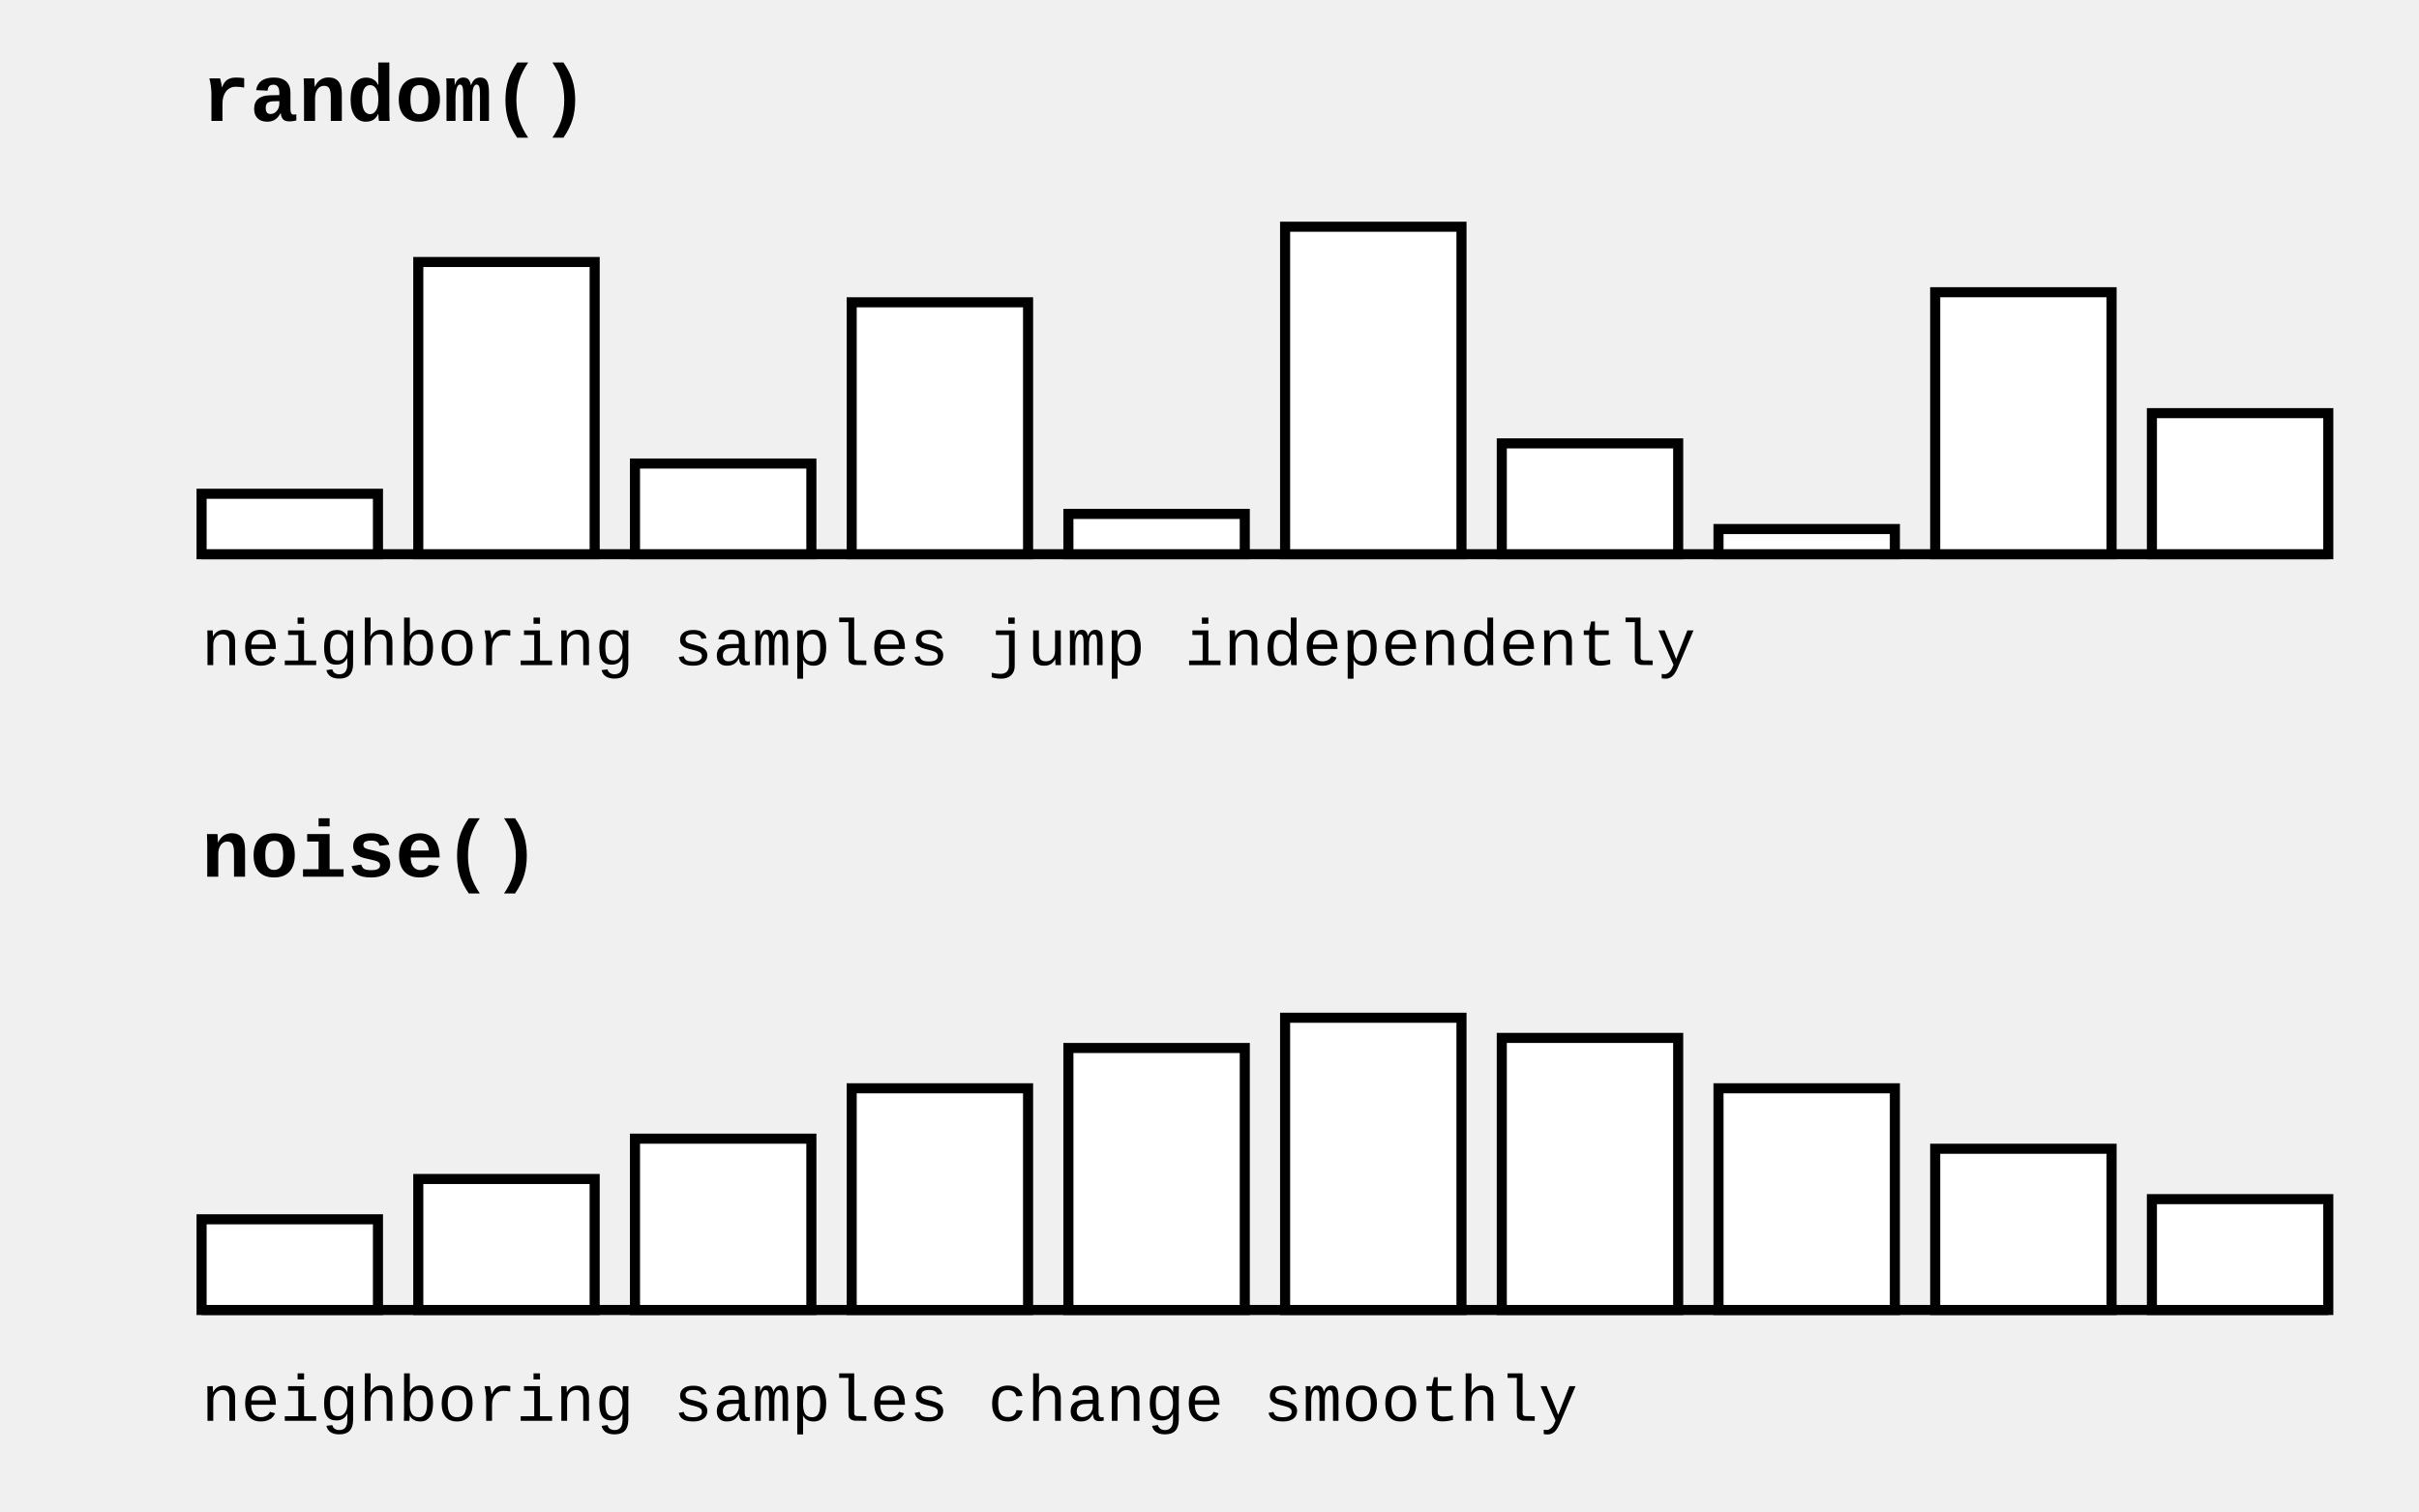
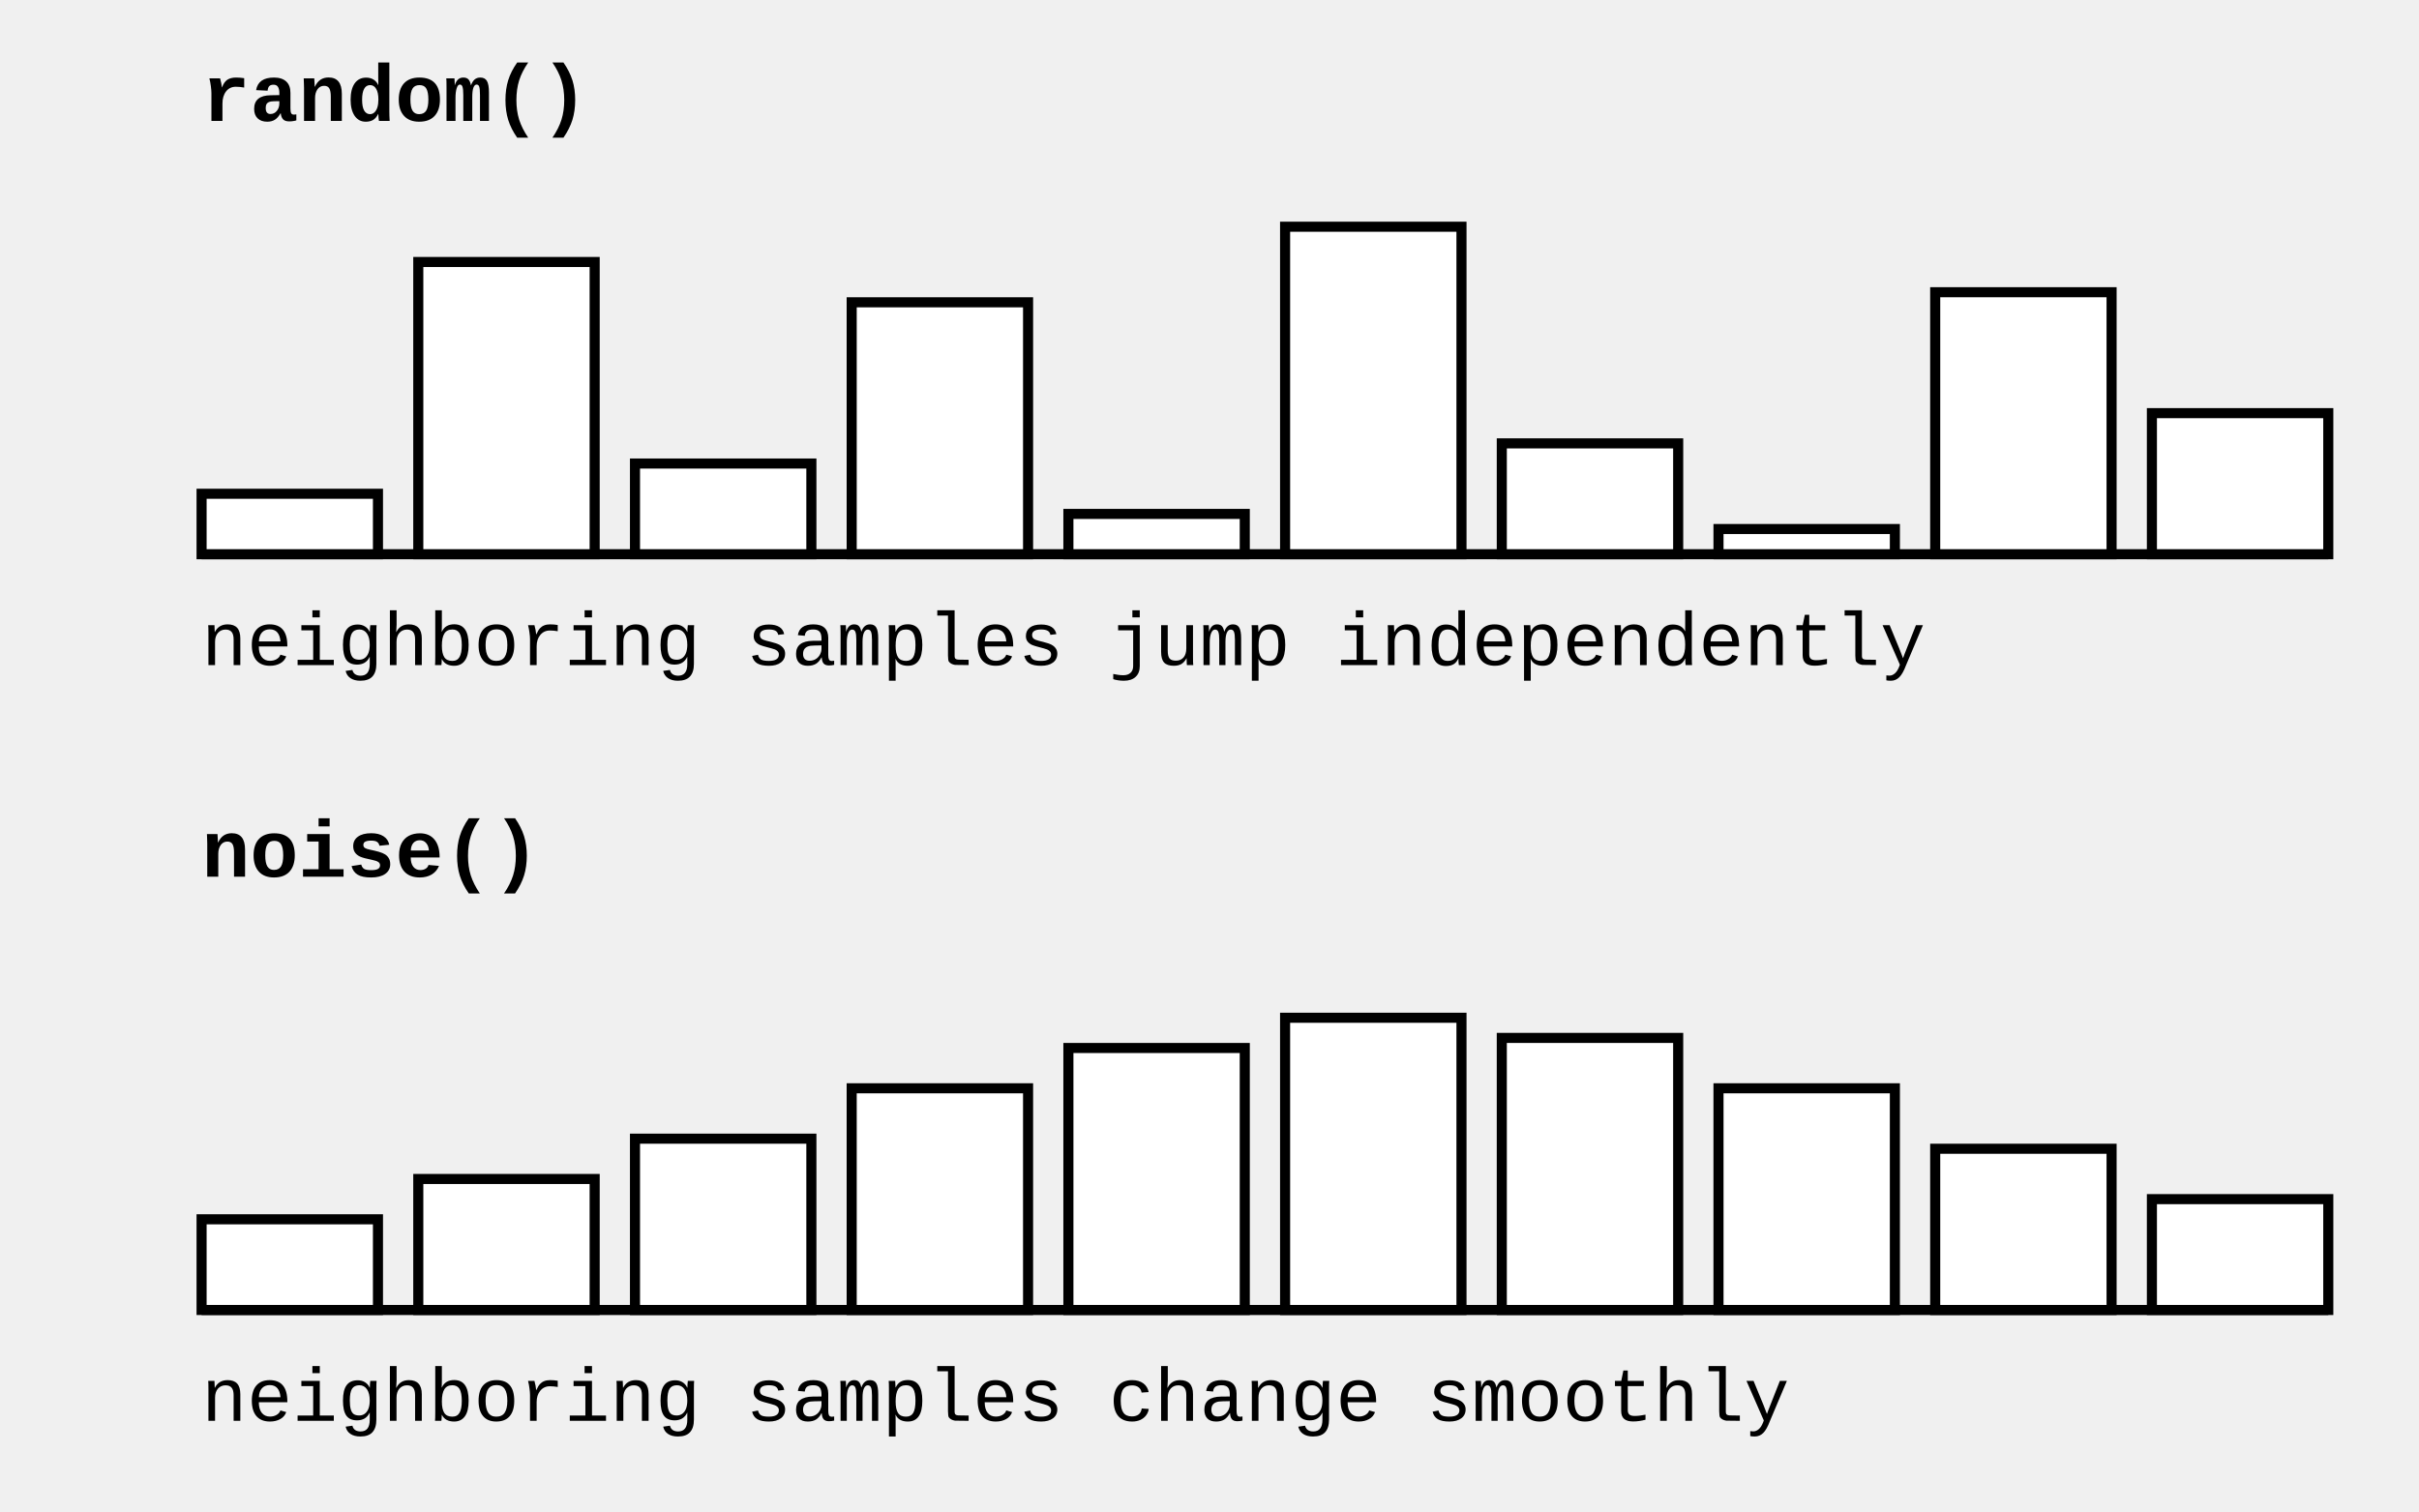
<svg xmlns="http://www.w3.org/2000/svg" viewBox="0 0 480 300" role="img" aria-labelledby="rn-title rn-desc">
  <style>
    text { font-family: "Courier New", Consolas, "Liberation Mono", monospace; fill: #000000; }
  </style>
  <text x="40" y="24" font-size="16" font-weight="bold">random()</text>
  <line x1="40" y1="110" x2="462" y2="110" stroke="#000000" stroke-width="2" />
  <g fill="#ffffff" stroke="#000000" stroke-width="2">
    <rect x="40" y="98" width="35" height="12" />
    <rect x="83" y="52" width="35" height="58" />
    <rect x="126" y="92" width="35" height="18" />
    <rect x="169" y="60" width="35" height="50" />
    <rect x="212" y="102" width="35" height="8" />
    <rect x="255" y="45" width="35" height="65" />
    <rect x="298" y="88" width="35" height="22" />
    <rect x="341" y="105" width="35" height="5" />
    <rect x="384" y="58" width="35" height="52" />
    <rect x="427" y="82" width="35" height="28" />
  </g>
-   <text x="40" y="132" font-size="13">neighboring samples jump independently</text>
+   <text x="40" y="132" font-size="15">neighboring samples jump independently</text>
  <text x="40" y="174" font-size="16" font-weight="bold">noise()</text>
  <line x1="40" y1="260" x2="462" y2="260" stroke="#000000" stroke-width="2" />
  <g fill="#ffffff" stroke="#000000" stroke-width="2">
    <rect x="40" y="242" width="35" height="18" />
    <rect x="83" y="234" width="35" height="26" />
    <rect x="126" y="226" width="35" height="34" />
    <rect x="169" y="216" width="35" height="44" />
    <rect x="212" y="208" width="35" height="52" />
    <rect x="255" y="202" width="35" height="58" />
    <rect x="298" y="206" width="35" height="54" />
    <rect x="341" y="216" width="35" height="44" />
    <rect x="384" y="228" width="35" height="32" />
    <rect x="427" y="238" width="35" height="22" />
  </g>
-   <text x="40" y="282" font-size="13">neighboring samples change smoothly</text>
+   <text x="40" y="282" font-size="15">neighboring samples change smoothly</text>
</svg>
